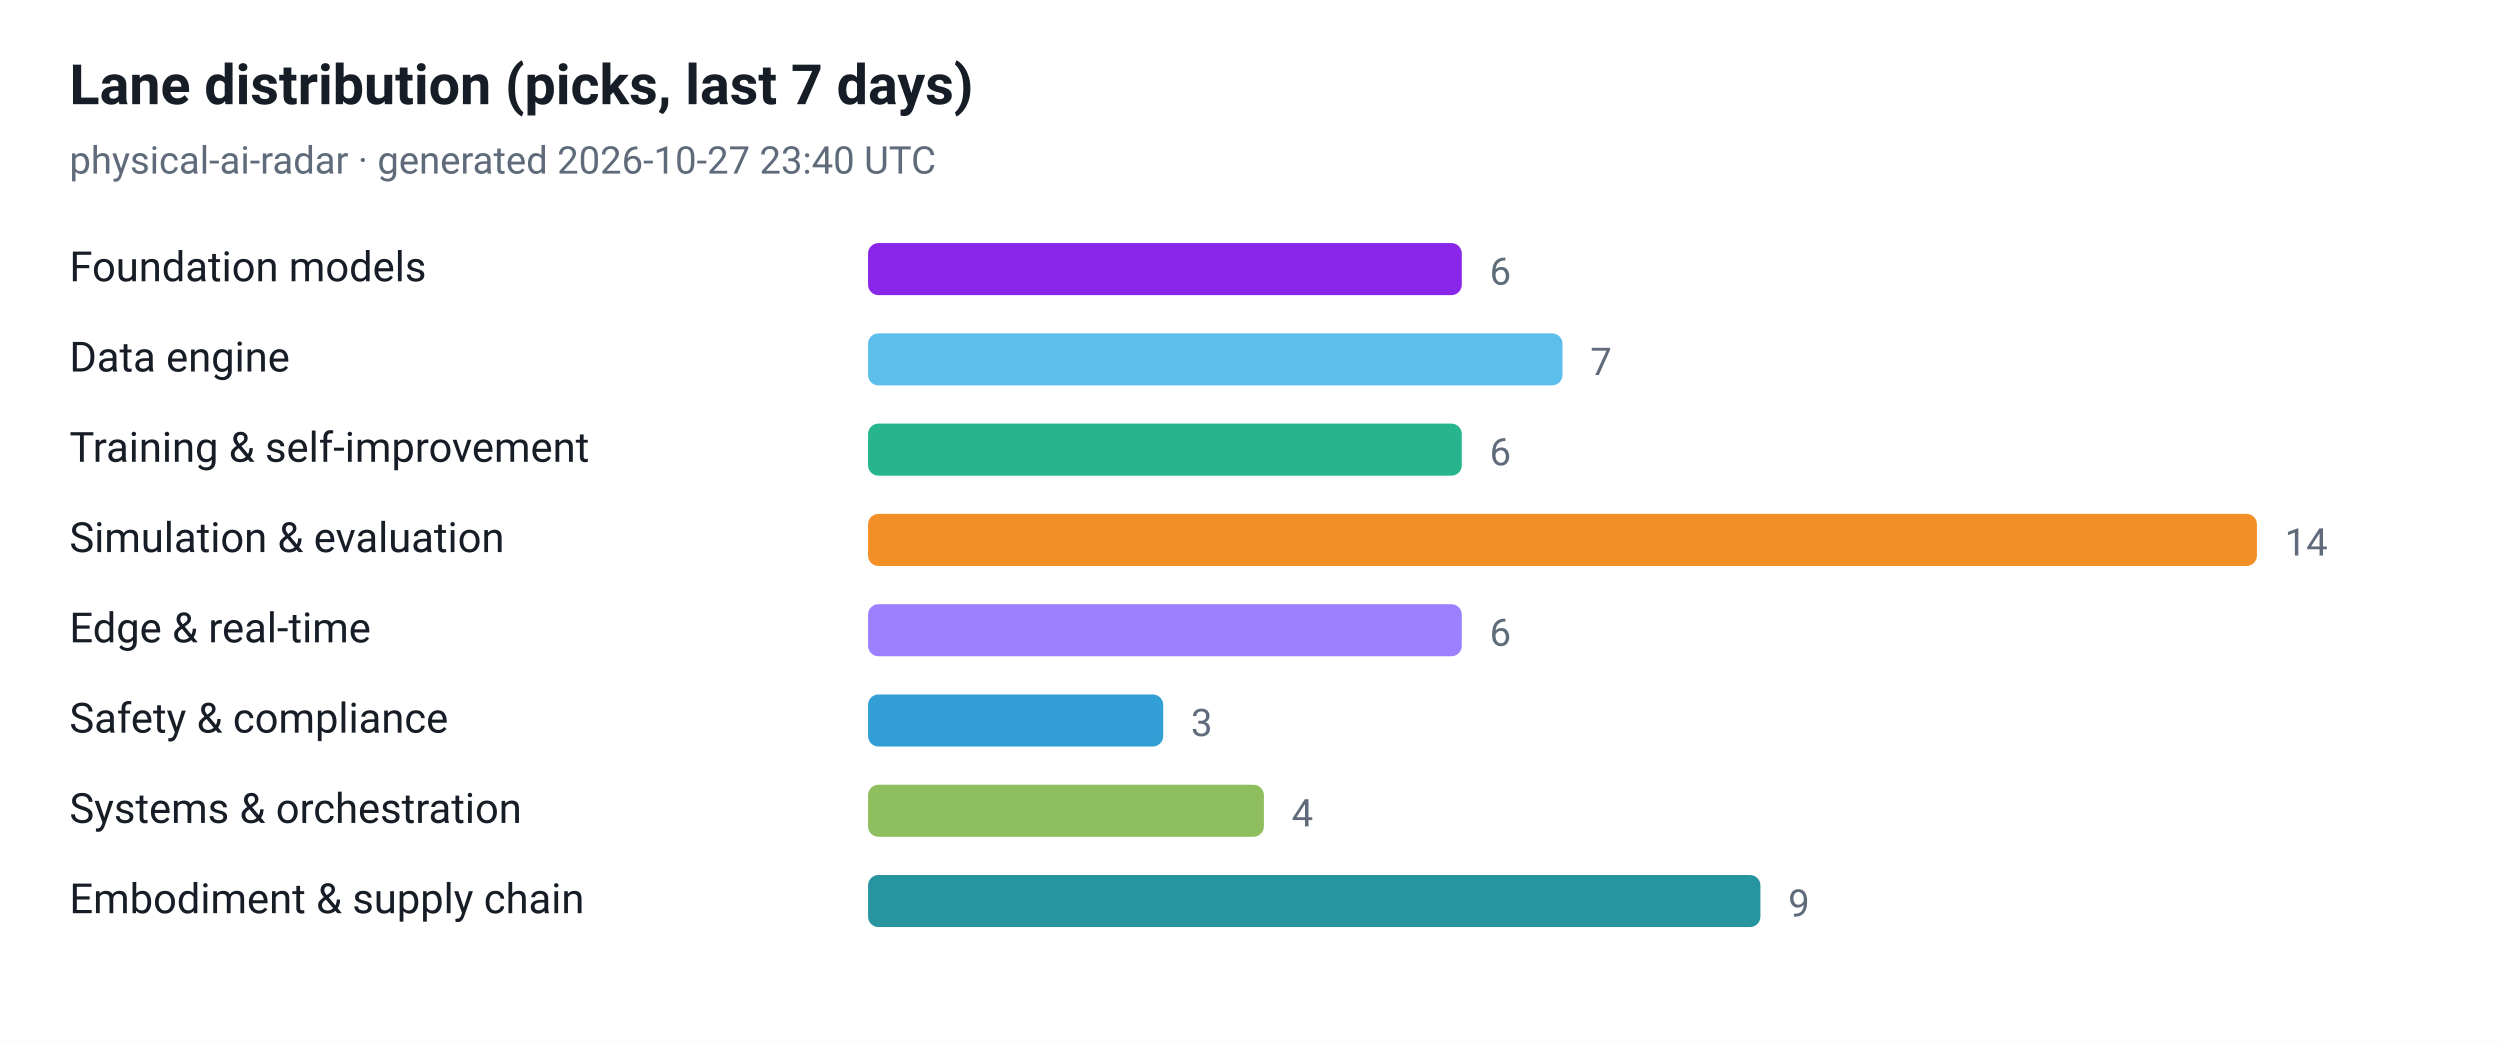
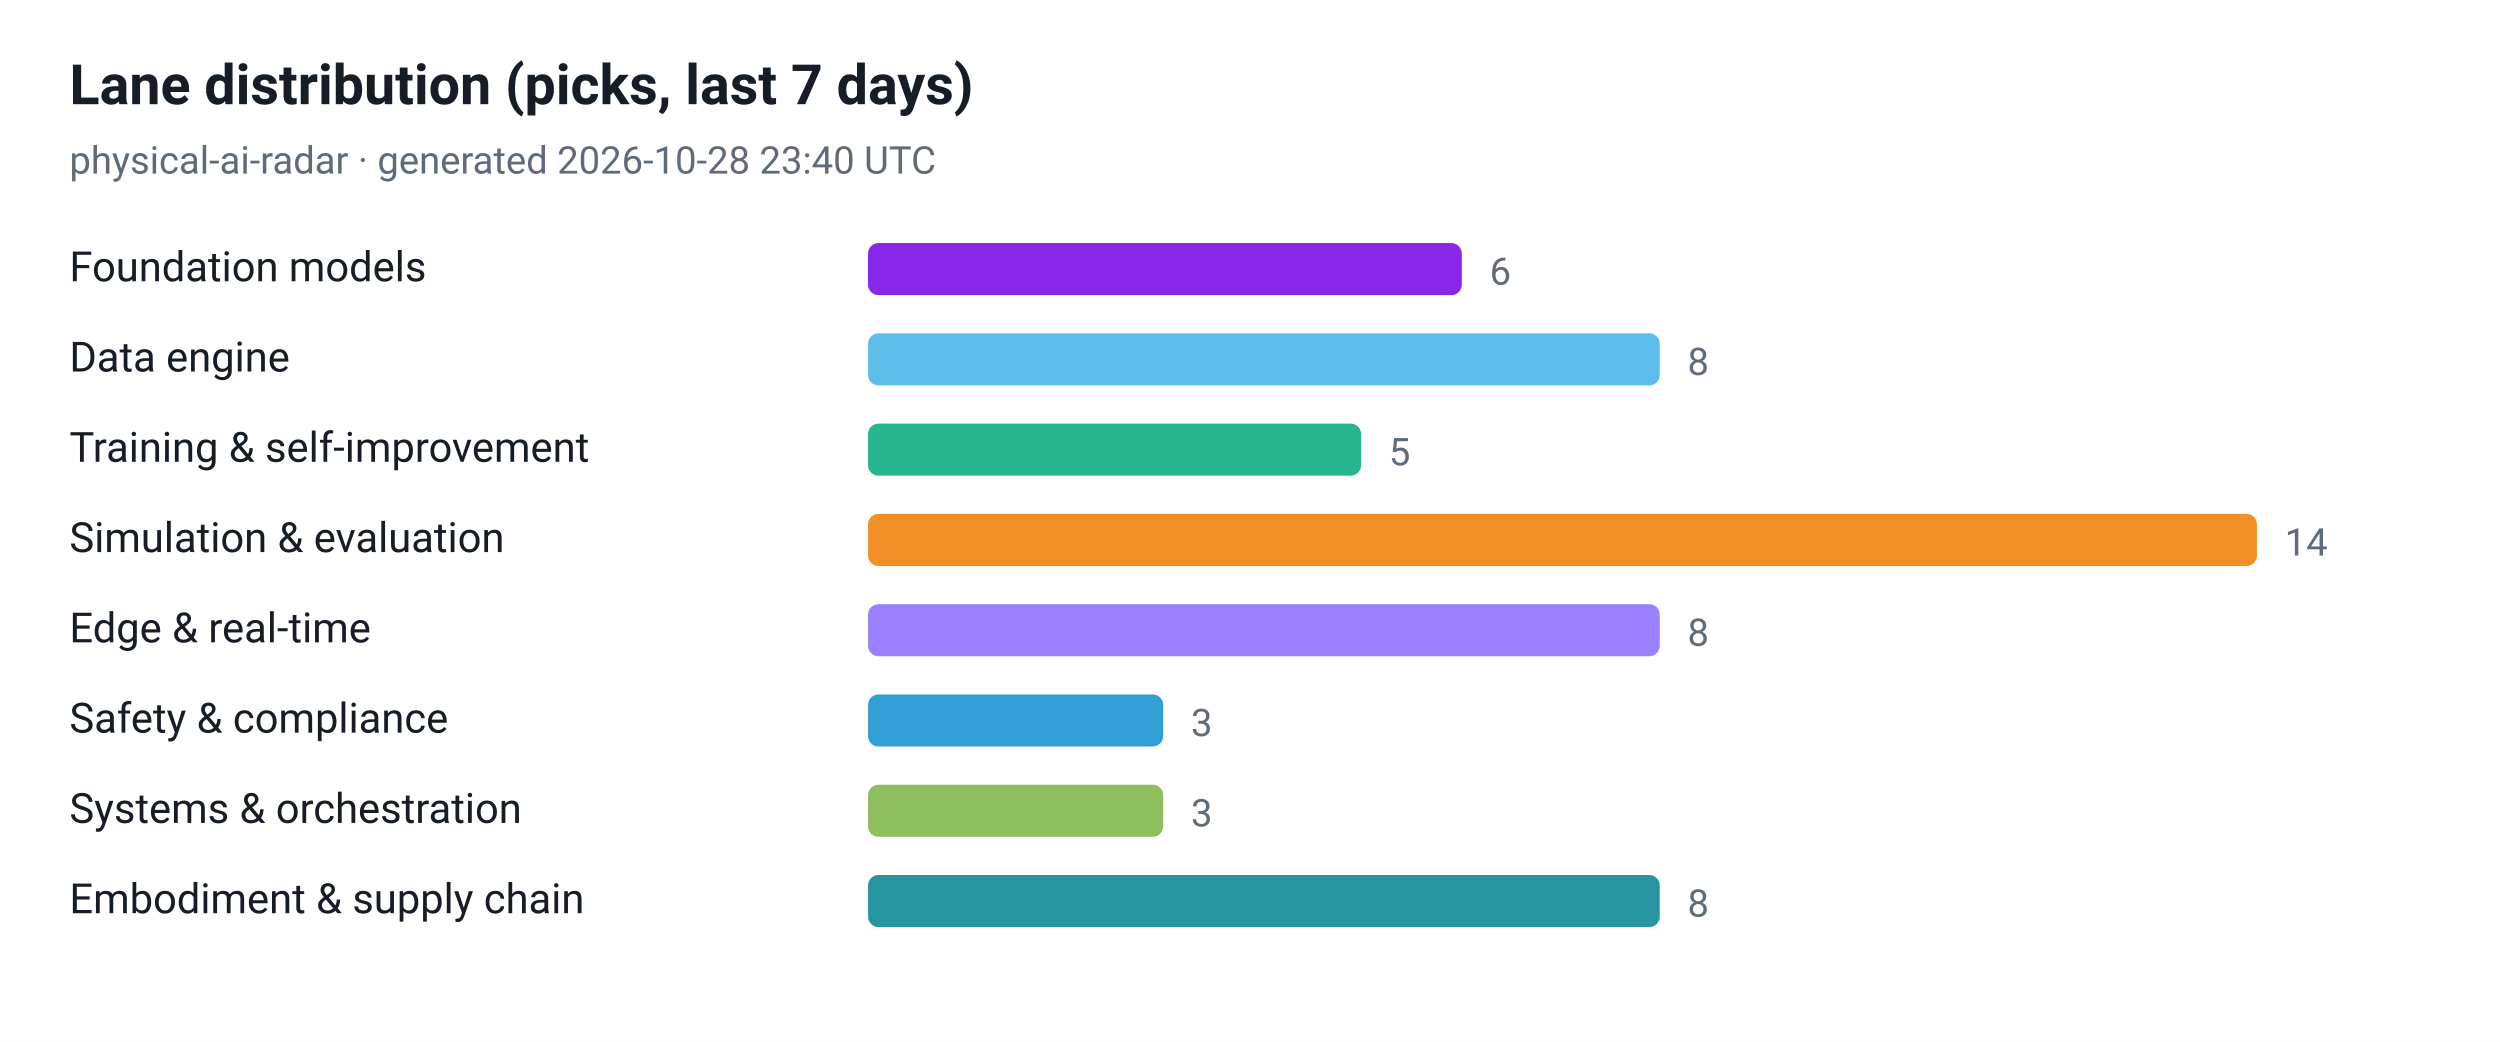
<svg xmlns="http://www.w3.org/2000/svg" viewBox="0 0 720 300" width="720" height="300" role="img" aria-label="Lane distribution (picks, last 7 days)">
  <style>
  .plate { fill: #ffffff }
  .ink { fill: #161d26 }
  .muted { fill: #5f6b7a }
  .grid { stroke: #e3e9ef }
  @media (prefers-color-scheme: dark) {
    .plate { fill: #0d1117 }
    .ink { fill: #e6edf3 }
    .muted { fill: #8b949e }
    .grid { stroke: #30363d }
  }
</style>
  <rect class="plate" width="720" height="300" />
  <text x="20" y="30" font-family="ui-sans-serif, -apple-system, 'Segoe UI', Roboto, Helvetica, Arial, sans-serif" font-size="16" font-weight="700" class="ink">Lane distribution (picks, last 7 days)</text>
-   <text x="20" y="50" font-family="ui-sans-serif, -apple-system, 'Segoe UI', Roboto, Helvetica, Arial, sans-serif" font-size="11" class="muted">physical-ai-radar · generated 2026-10-27 23:40 UTC</text>
+   <text x="20" y="50" font-family="ui-sans-serif, -apple-system, 'Segoe UI', Roboto, Helvetica, Arial, sans-serif" font-size="11" class="muted">physical-ai-radar · generated 2026-10-28 23:40 UTC</text>
  <text x="20" y="81" font-family="ui-sans-serif, -apple-system, 'Segoe UI', Roboto, Helvetica, Arial, sans-serif" font-size="12" class="ink">Foundation models</text>
  <rect x="250" y="70" width="171" height="15" rx="3" fill="#7300e5" fill-opacity="0.85" />
  <text x="429" y="82" font-family="ui-sans-serif, -apple-system, 'Segoe UI', Roboto, Helvetica, Arial, sans-serif" font-size="11" class="muted">6</text>
  <text x="20" y="107" font-family="ui-sans-serif, -apple-system, 'Segoe UI', Roboto, Helvetica, Arial, sans-serif" font-size="12" class="ink">Data engine</text>
-   <rect x="250" y="96" width="200" height="15" rx="3" fill="#41b1e8" fill-opacity="0.85" />
-   <text x="458" y="108" font-family="ui-sans-serif, -apple-system, 'Segoe UI', Roboto, Helvetica, Arial, sans-serif" font-size="11" class="muted">7</text>
+   <rect x="250" y="96" width="228" height="15" rx="3" fill="#41b1e8" fill-opacity="0.85" />
+   <text x="486" y="108" font-family="ui-sans-serif, -apple-system, 'Segoe UI', Roboto, Helvetica, Arial, sans-serif" font-size="11" class="muted">8</text>
  <text x="20" y="133" font-family="ui-sans-serif, -apple-system, 'Segoe UI', Roboto, Helvetica, Arial, sans-serif" font-size="12" class="ink">Training &amp; self-improvement</text>
-   <rect x="250" y="122" width="171" height="15" rx="3" fill="#00a878" fill-opacity="0.85" />
-   <text x="429" y="134" font-family="ui-sans-serif, -apple-system, 'Segoe UI', Roboto, Helvetica, Arial, sans-serif" font-size="11" class="muted">6</text>
+   <rect x="250" y="122" width="142" height="15" rx="3" fill="#00a878" fill-opacity="0.85" />
+   <text x="400" y="134" font-family="ui-sans-serif, -apple-system, 'Segoe UI', Roboto, Helvetica, Arial, sans-serif" font-size="11" class="muted">5</text>
  <text x="20" y="159" font-family="ui-sans-serif, -apple-system, 'Segoe UI', Roboto, Helvetica, Arial, sans-serif" font-size="12" class="ink">Simulation &amp; evaluation</text>
  <rect x="250" y="148" width="400" height="15" rx="3" fill="#f07c00" fill-opacity="0.85" />
  <text x="658" y="160" font-family="ui-sans-serif, -apple-system, 'Segoe UI', Roboto, Helvetica, Arial, sans-serif" font-size="11" class="muted">14</text>
  <text x="20" y="185" font-family="ui-sans-serif, -apple-system, 'Segoe UI', Roboto, Helvetica, Arial, sans-serif" font-size="12" class="ink">Edge &amp; real-time</text>
-   <rect x="250" y="174" width="171" height="15" rx="3" fill="#8a6bff" fill-opacity="0.85" />
-   <text x="429" y="186" font-family="ui-sans-serif, -apple-system, 'Segoe UI', Roboto, Helvetica, Arial, sans-serif" font-size="11" class="muted">6</text>
+   <rect x="250" y="174" width="228" height="15" rx="3" fill="#8a6bff" fill-opacity="0.85" />
+   <text x="486" y="186" font-family="ui-sans-serif, -apple-system, 'Segoe UI', Roboto, Helvetica, Arial, sans-serif" font-size="11" class="muted">8</text>
  <text x="20" y="211" font-family="ui-sans-serif, -apple-system, 'Segoe UI', Roboto, Helvetica, Arial, sans-serif" font-size="12" class="ink">Safety &amp; compliance</text>
  <rect x="250" y="200" width="85" height="15" rx="3" fill="#0d8ecf" fill-opacity="0.85" />
  <text x="343" y="212" font-family="ui-sans-serif, -apple-system, 'Segoe UI', Roboto, Helvetica, Arial, sans-serif" font-size="11" class="muted">3</text>
  <text x="20" y="237" font-family="ui-sans-serif, -apple-system, 'Segoe UI', Roboto, Helvetica, Arial, sans-serif" font-size="12" class="ink">Systems &amp; orchestration</text>
-   <rect x="250" y="226" width="114" height="15" rx="3" fill="#7cb342" fill-opacity="0.85" />
-   <text x="372" y="238" font-family="ui-sans-serif, -apple-system, 'Segoe UI', Roboto, Helvetica, Arial, sans-serif" font-size="11" class="muted">4</text>
+   <rect x="250" y="226" width="85" height="15" rx="3" fill="#7cb342" fill-opacity="0.85" />
+   <text x="343" y="238" font-family="ui-sans-serif, -apple-system, 'Segoe UI', Roboto, Helvetica, Arial, sans-serif" font-size="11" class="muted">3</text>
  <text x="20" y="263" font-family="ui-sans-serif, -apple-system, 'Segoe UI', Roboto, Helvetica, Arial, sans-serif" font-size="12" class="ink">Embodiment &amp; supply chain</text>
-   <rect x="250" y="252" width="257" height="15" rx="3" fill="#00838f" fill-opacity="0.85" />
-   <text x="515" y="264" font-family="ui-sans-serif, -apple-system, 'Segoe UI', Roboto, Helvetica, Arial, sans-serif" font-size="11" class="muted">9</text>
+   <rect x="250" y="252" width="228" height="15" rx="3" fill="#00838f" fill-opacity="0.85" />
+   <text x="486" y="264" font-family="ui-sans-serif, -apple-system, 'Segoe UI', Roboto, Helvetica, Arial, sans-serif" font-size="11" class="muted">8</text>
</svg>
